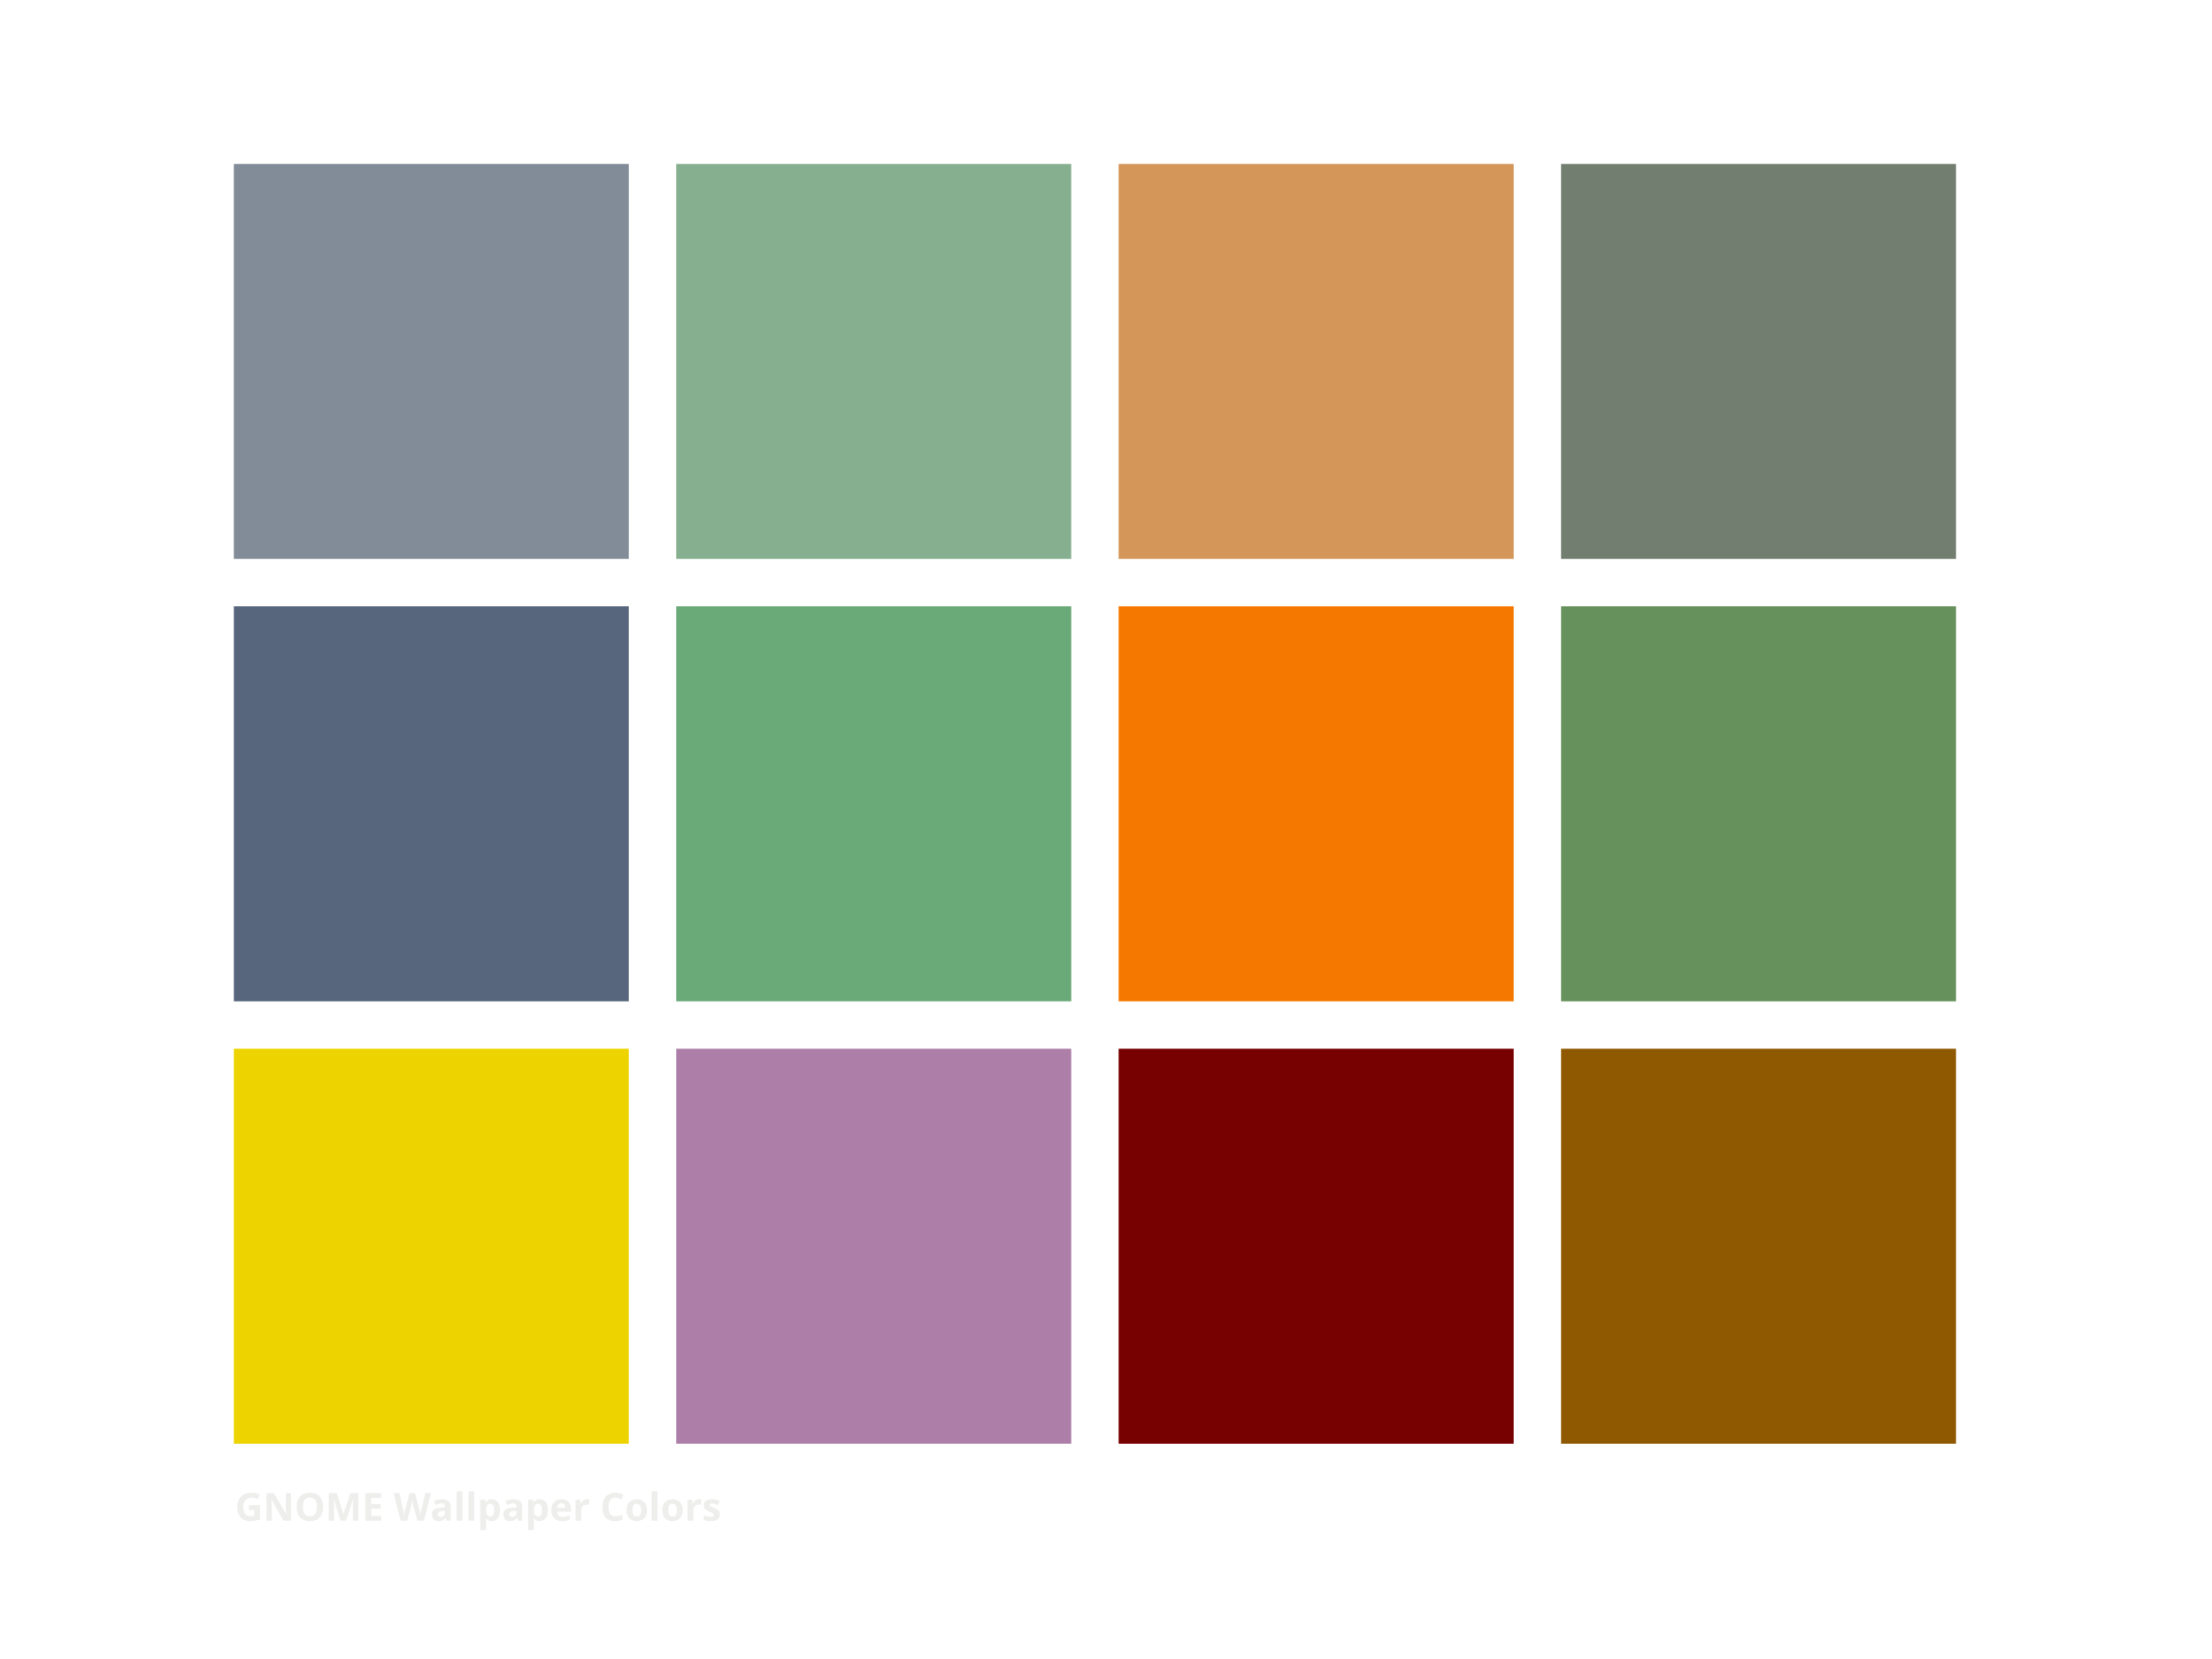
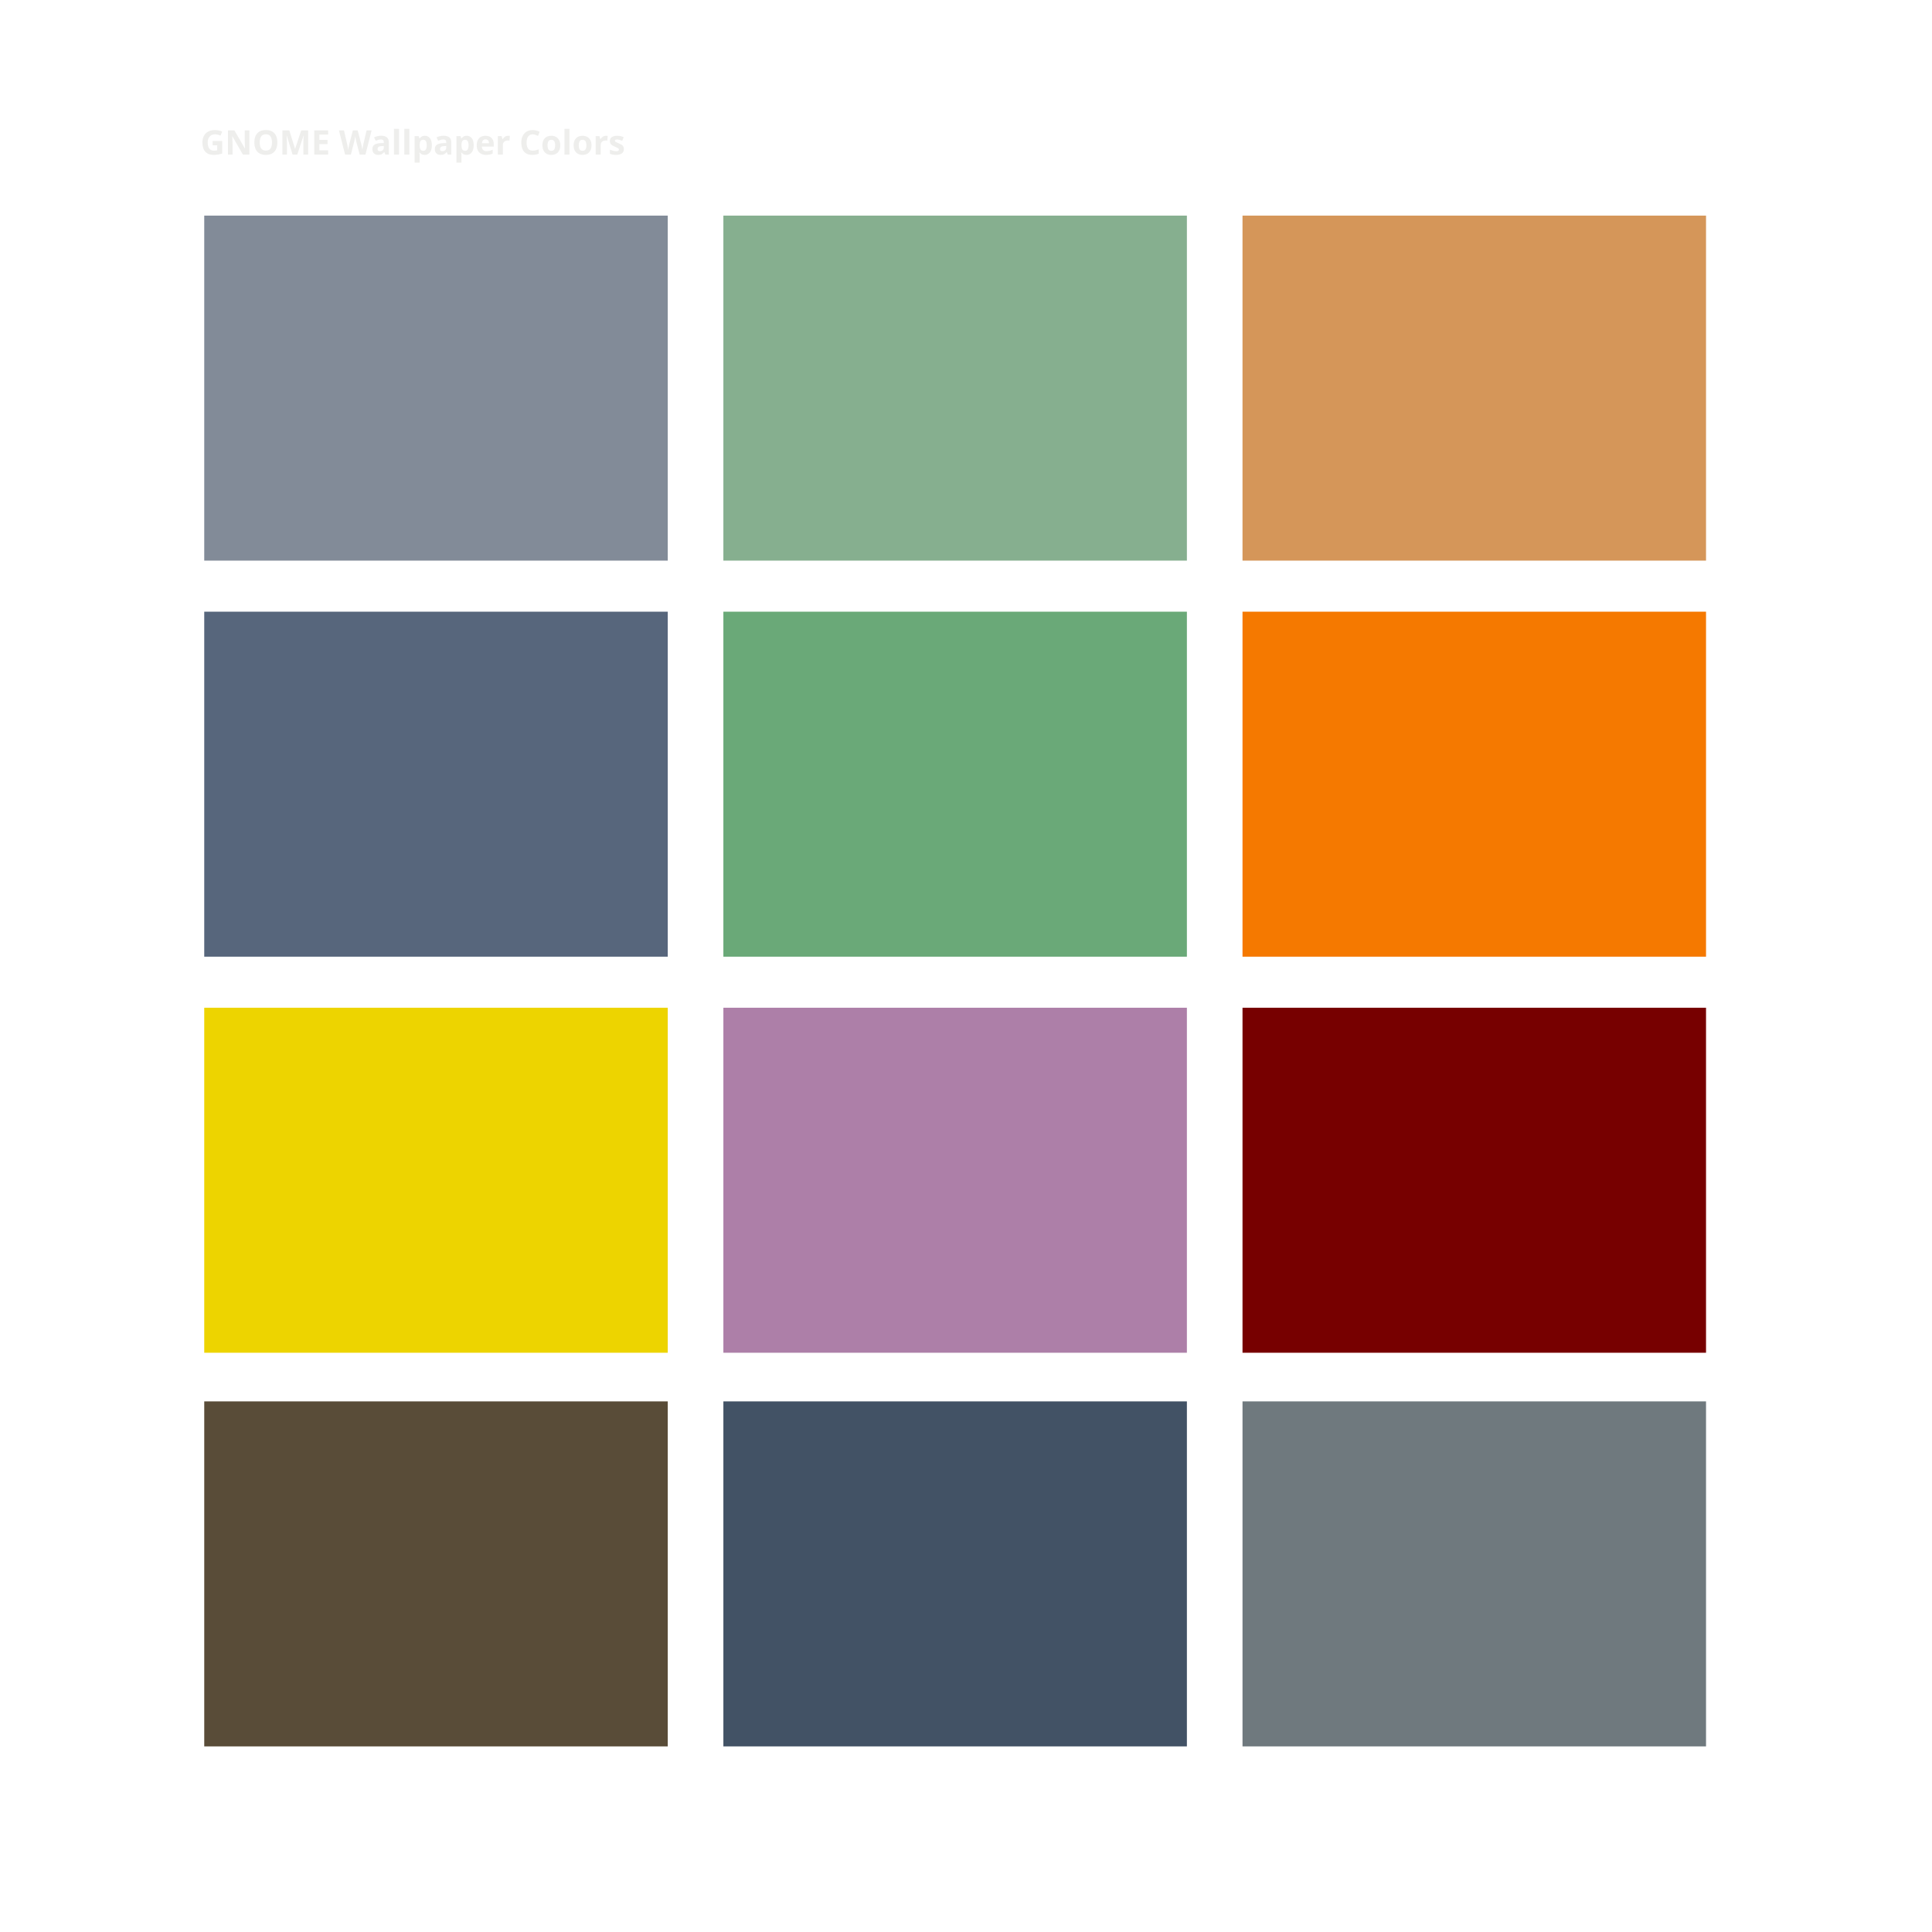
- <svg xmlns="http://www.w3.org/2000/svg" width="800" height="600" id="svg24820" version="1.1">
+ <svg xmlns="http://www.w3.org/2000/svg" width="800" height="800" id="svg24820" version="1.1">
  <defs id="defs24822" />
-   <g id="layer1" transform="translate(0,-452.3622)">
-     <rect style="color:#000000;fill:#828b98;fill-opacity:1;fill-rule:nonzero;stroke:none;stroke-width:1;marker:none;visibility:visible;display:inline;overflow:visible;enable-background:new" id="rect24828" width="142.857" height="142.857" x="84.571" y="511.648" />
-     <rect y="511.648" x="244.571" height="142.857" width="142.857" id="rect24830" style="color:#000000;fill:#86af8f;fill-opacity:1;fill-rule:nonzero;stroke:none;stroke-width:1;marker:none;visibility:visible;display:inline;overflow:visible;enable-background:new" />
-     <rect style="color:#000000;fill:#d59659;fill-opacity:1;fill-rule:nonzero;stroke:none;stroke-width:1;marker:none;visibility:visible;display:inline;overflow:visible;enable-background:new" id="rect24832" width="142.857" height="142.857" x="404.571" y="511.648" />
-     <rect y="511.648" x="564.571" height="142.857" width="142.857" id="rect24834" style="color:#000000;fill:#727e6f;fill-opacity:1;fill-rule:nonzero;stroke:none;stroke-width:1;marker:none;visibility:visible;display:inline;overflow:visible;enable-background:new" />
-     <rect y="671.648" x="84.571" height="142.857" width="142.857" id="rect24836" style="color:#000000;fill:#57667c;fill-opacity:1;fill-rule:nonzero;stroke:none;stroke-width:1;marker:none;visibility:visible;display:inline;overflow:visible;enable-background:new" />
-     <rect style="color:#000000;fill:#6aa978;fill-opacity:1;fill-rule:nonzero;stroke:none;stroke-width:1;marker:none;visibility:visible;display:inline;overflow:visible;enable-background:new" id="rect24838" width="142.857" height="142.857" x="244.571" y="671.648" />
-     <rect y="671.648" x="404.571" height="142.857" width="142.857" id="rect24840" style="color:#000000;fill:#f57900;fill-opacity:1;fill-rule:nonzero;stroke:none;stroke-width:1;marker:none;visibility:visible;display:inline;overflow:visible;enable-background:new" />
-     <rect style="color:#000000;fill:#67915c;fill-opacity:1;fill-rule:nonzero;stroke:none;stroke-width:1;marker:none;visibility:visible;display:inline;overflow:visible;enable-background:new" id="rect24842" width="142.857" height="142.857" x="564.571" y="671.648" />
-     <rect style="color:#000000;fill:#edd400;fill-opacity:1;fill-rule:nonzero;stroke:none;stroke-width:1;marker:none;visibility:visible;display:inline;overflow:visible;enable-background:new" id="rect24844" width="142.857" height="142.857" x="84.571" y="831.648" />
-     <rect y="831.648" x="244.571" height="142.857" width="142.857" id="rect24846" style="color:#000000;fill:#ad7fa8;fill-opacity:1;fill-rule:nonzero;stroke:none;stroke-width:1;marker:none;visibility:visible;display:inline;overflow:visible;enable-background:new" />
-     <rect style="color:#000000;fill:#770000;fill-opacity:1;fill-rule:nonzero;stroke:none;stroke-width:1;marker:none;visibility:visible;display:inline;overflow:visible;enable-background:new" id="rect24848" width="142.857" height="142.857" x="404.571" y="831.648" />
-     <rect y="831.648" x="564.571" height="142.857" width="142.857" id="rect24850" style="color:#000000;fill:#8f5902;fill-opacity:1;fill-rule:nonzero;stroke:none;stroke-width:1;marker:none;visibility:visible;display:inline;overflow:visible;enable-background:new" />
-     <text xml:space="preserve" style="font-size:14px;font-style:normal;font-variant:normal;font-weight:bold;font-stretch:normal;text-align:start;line-height:125%;letter-spacing:0px;word-spacing:0px;writing-mode:lr-tb;text-anchor:start;fill:#eeeeec;fill-opacity:1;stroke:none;font-family:Cantarell;-inkscape-font-specification:Cantarell Bold" x="85" y="1002.362" id="text25696">
-       <tspan id="tspan25698" x="85" y="1002.362">GNOME Wallpaper Colors</tspan>
+   <g id="layer1" transform="translate(0,-252.3622)">
+     <rect style="color:#000000;fill:#828b98;fill-opacity:1;fill-rule:nonzero;stroke:none;stroke-width:1;marker:none;visibility:visible;display:inline;overflow:visible;enable-background:new" id="rect24828" width="191.931" height="142.857" x="84.571" y="341.648" />
+     <rect y="341.648" x="299.534" height="142.857" width="191.931" id="rect24830" style="color:#000000;fill:#86af8f;fill-opacity:1;fill-rule:nonzero;stroke:none;stroke-width:1;marker:none;visibility:visible;display:inline;overflow:visible;enable-background:new" />
+     <rect style="color:#000000;fill:#d59659;fill-opacity:1;fill-rule:nonzero;stroke:none;stroke-width:1;marker:none;visibility:visible;display:inline;overflow:visible;enable-background:new" id="rect24832" width="191.931" height="142.857" x="514.497" y="341.648" />
+     <rect y="-706.429" x="832.648" height="191.931" width="142.857" id="rect24834" style="color:#000000;fill:#6f797e;fill-opacity:1;fill-rule:nonzero;stroke:none;stroke-width:1;marker:none;visibility:visible;display:inline;overflow:visible;enable-background:new" transform="matrix(0,1,-1,0,0,0)" />
+     <rect y="505.648" x="84.571" height="142.857" width="191.931" id="rect24836" style="color:#000000;fill:#57667c;fill-opacity:1;fill-rule:nonzero;stroke:none;stroke-width:1;marker:none;visibility:visible;display:inline;overflow:visible;enable-background:new" />
+     <rect style="color:#000000;fill:#6aa978;fill-opacity:1;fill-rule:nonzero;stroke:none;stroke-width:1;marker:none;visibility:visible;display:inline;overflow:visible;enable-background:new" id="rect24838" width="191.931" height="142.857" x="299.534" y="505.648" />
+     <rect y="505.648" x="514.497" height="142.857" width="191.931" id="rect24840" style="color:#000000;fill:#f57900;fill-opacity:1;fill-rule:nonzero;stroke:none;stroke-width:1;marker:none;visibility:visible;display:inline;overflow:visible;enable-background:new" />
+     <rect style="color:#000000;fill:#425265;fill-opacity:1;fill-rule:nonzero;stroke:none;stroke-width:1;marker:none;visibility:visible;display:inline;overflow:visible;enable-background:new" id="rect24842" width="142.857" height="191.931" x="832.648" y="-491.466" transform="matrix(0,1,-1,0,0,0)" />
+     <rect style="color:#000000;fill:#edd400;fill-opacity:1;fill-rule:nonzero;stroke:none;stroke-width:1;marker:none;visibility:visible;display:inline;overflow:visible;enable-background:new" id="rect24844" width="191.931" height="142.857" x="84.571" y="669.648" />
+     <rect y="669.648" x="299.534" height="142.857" width="191.931" id="rect24846" style="color:#000000;fill:#ad7fa8;fill-opacity:1;fill-rule:nonzero;stroke:none;stroke-width:1;marker:none;visibility:visible;display:inline;overflow:visible;enable-background:new" />
+     <rect style="color:#000000;fill:#770000;fill-opacity:1;fill-rule:nonzero;stroke:none;stroke-width:1;marker:none;visibility:visible;display:inline;overflow:visible;enable-background:new" id="rect24848" width="191.931" height="142.857" x="514.497" y="669.648" />
+     <rect y="-276.503" x="832.648" height="191.931" width="142.857" id="rect24850" style="color:#000000;fill:#594c38;fill-opacity:1;fill-rule:nonzero;stroke:none;stroke-width:1;marker:none;visibility:visible;display:inline;overflow:visible;enable-background:new" transform="matrix(0,1,-1,0,0,0)" />
+     <text xml:space="preserve" style="font-size:14px;font-style:normal;font-variant:normal;font-weight:bold;font-stretch:normal;text-align:start;line-height:125%;letter-spacing:0px;word-spacing:0px;writing-mode:lr-tb;text-anchor:start;fill:#eeeeec;fill-opacity:1;stroke:none;font-family:Cantarell;-inkscape-font-specification:Cantarell Bold" x="83" y="316.362" id="text25696">
+       <tspan id="tspan25698" x="83" y="316.362">GNOME Wallpaper Colors</tspan>
    </text>
  </g>
</svg>
